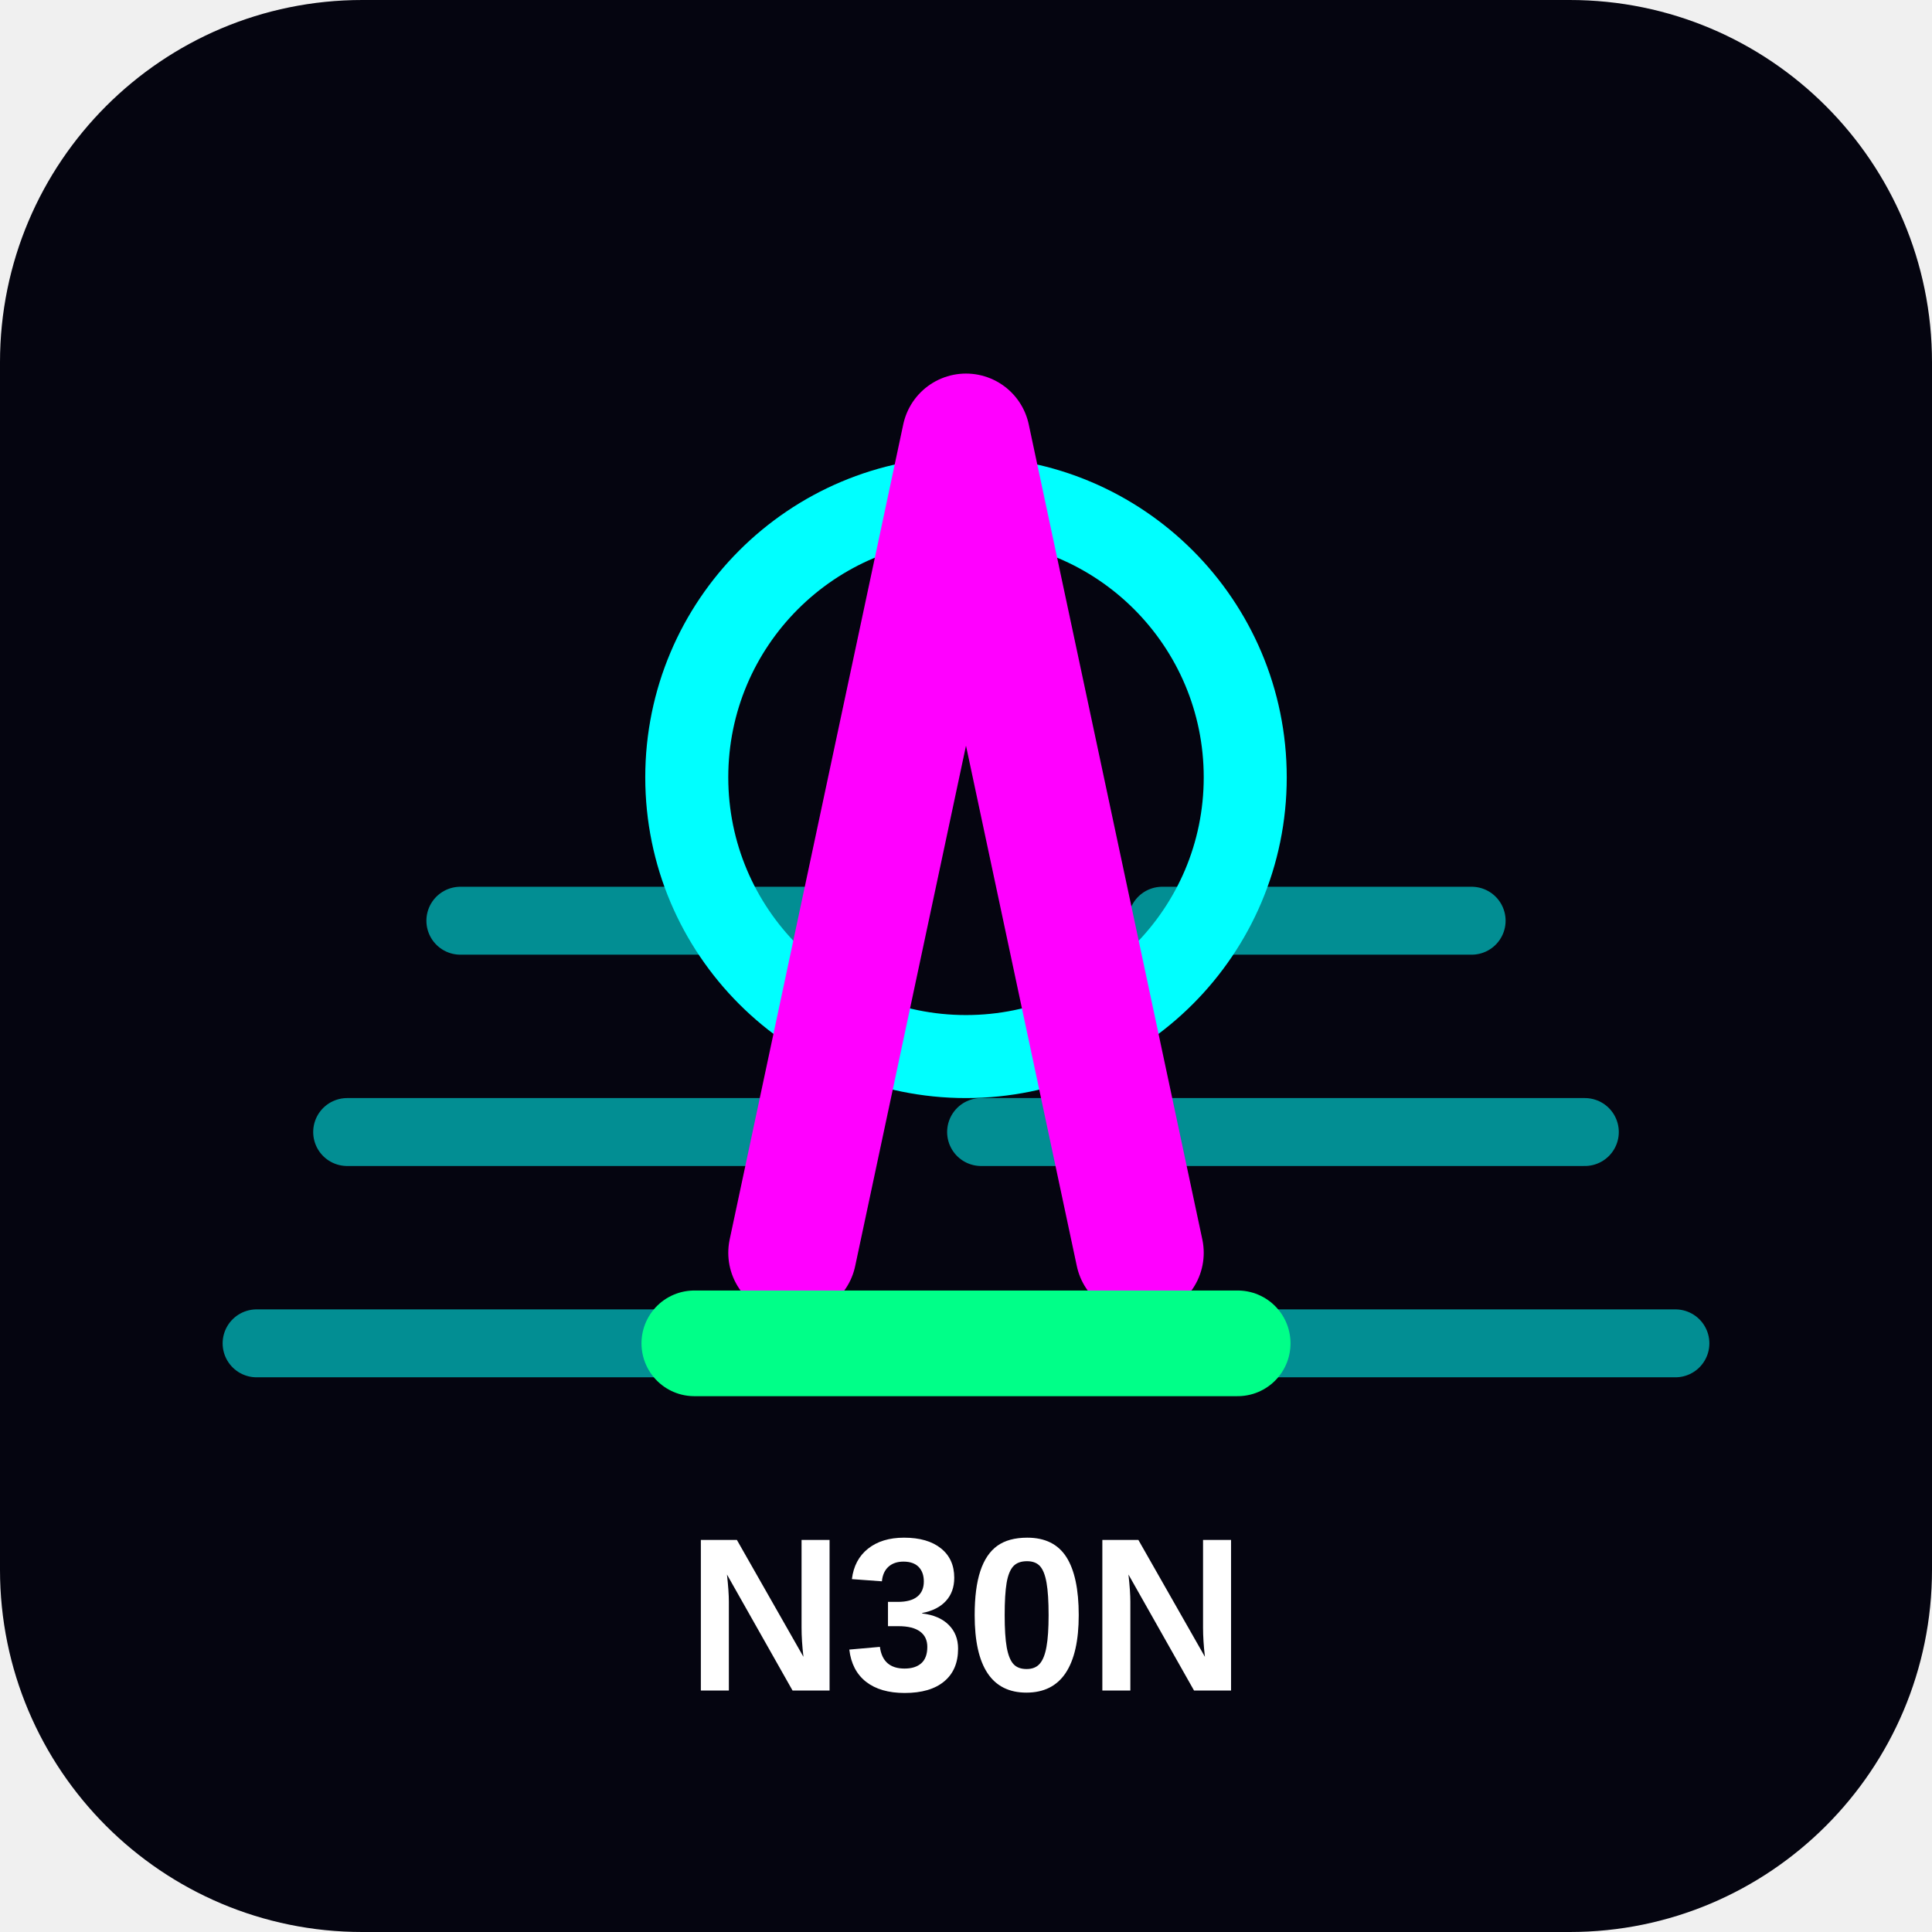
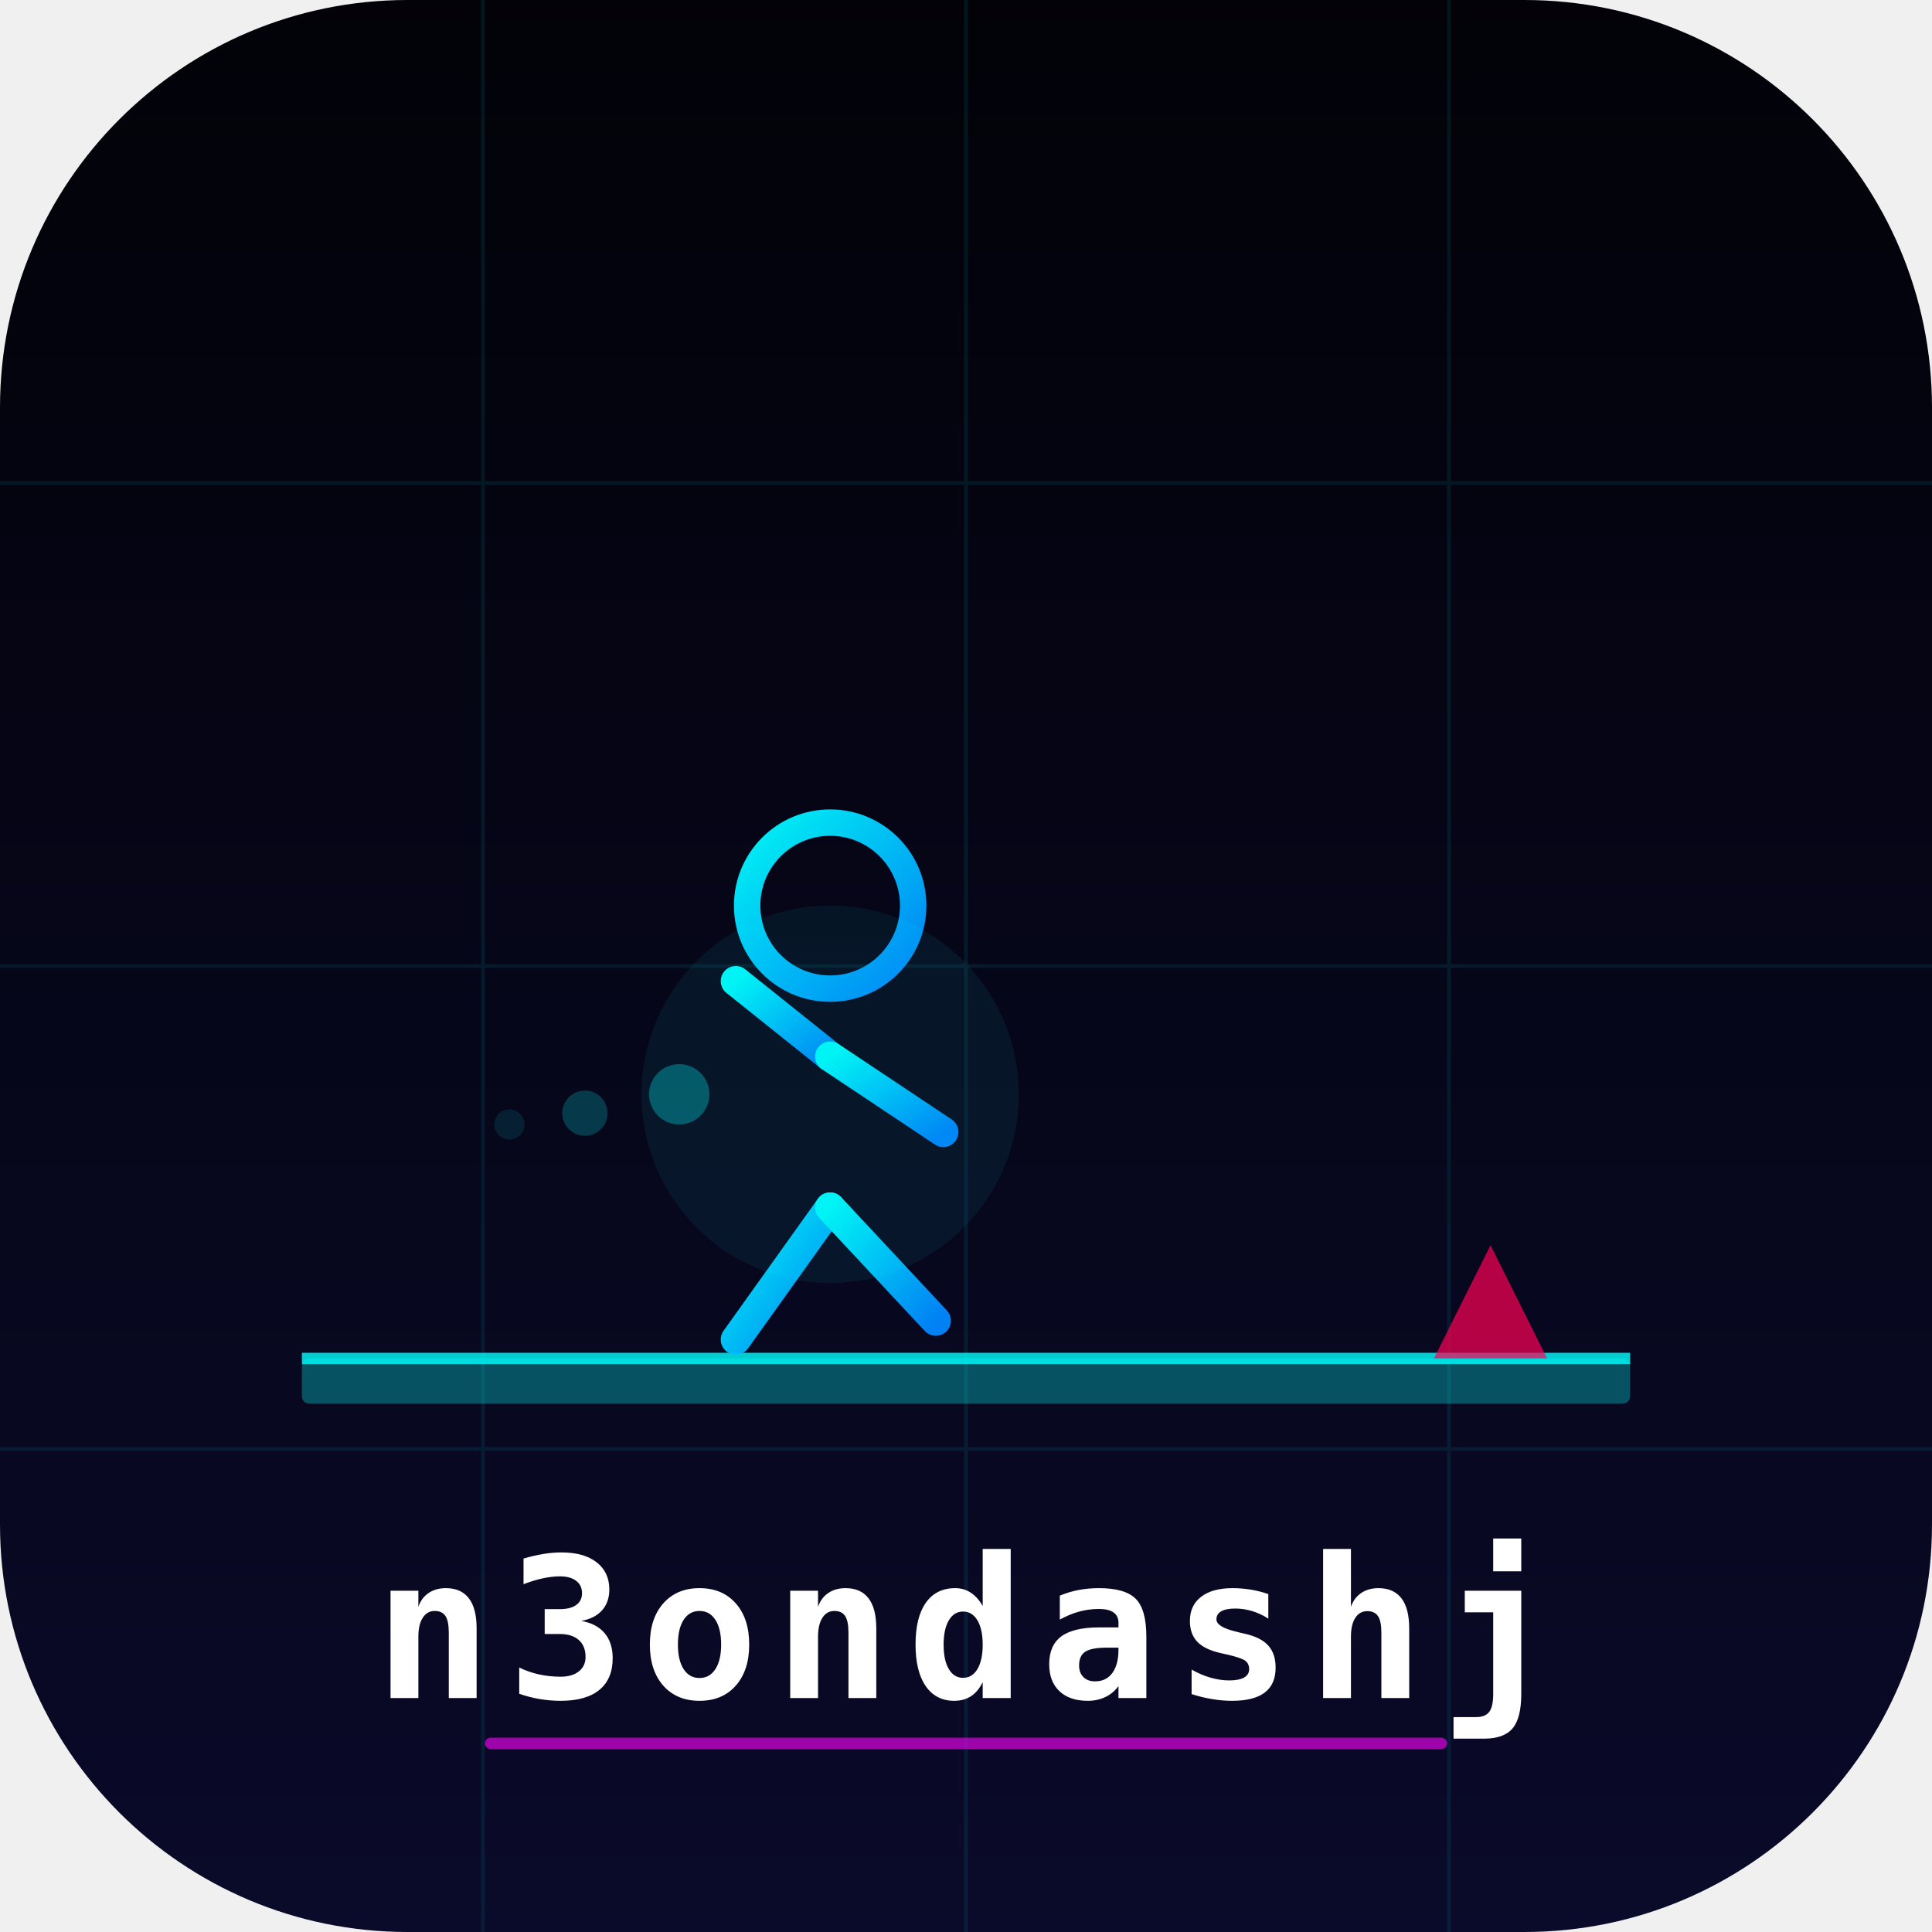
<svg xmlns="http://www.w3.org/2000/svg" viewBox="0 0 512 512">
-   <rect width="512" height="512" rx="96" fill="#050510" />
-   <path d="M68 356h376M92 300h110m58 0h160M122 244h104m82 0h82" stroke="#00ffff" stroke-width="18" stroke-linecap="round" opacity=".55" />
-   <circle cx="256" cy="206" r="74" fill="none" stroke="#00ffff" stroke-width="22" />
-   <path d="M210 332 256 116l46 216" fill="none" stroke="#ff00ff" stroke-width="34" stroke-linecap="round" stroke-linejoin="round" />
-   <path d="M184 356h144" stroke="#00ff88" stroke-width="28" stroke-linecap="round" />
-   <text x="256" y="448" text-anchor="middle" font-family="Arial, Helvetica, sans-serif" font-size="58" font-weight="900" fill="#ffffff">N30N</text>
+   <defs>
+     <linearGradient id="bg" x1="0" y1="0" x2="0" y2="1">
+       <stop offset="0%" stop-color="#020208" />
+       <stop offset="100%" stop-color="#0a0a2a" />
+     </linearGradient>
+     <linearGradient id="glow" x1="0" y1="0" x2="1" y2="1">
+       <stop offset="0%" stop-color="#0ff" />
+       <stop offset="100%" stop-color="#08f" />
+     </linearGradient>
+   </defs>
+   <rect width="512" height="512" rx="108" fill="url(#bg)" />
+   <g stroke="#0ff" stroke-width="1" opacity="0.08">
+     <line x1="0" y1="128" x2="512" y2="128" />
+     <line x1="0" y1="256" x2="512" y2="256" />
+     <line x1="0" y1="384" x2="512" y2="384" />
+     <line x1="128" y1="0" x2="128" y2="512" />
+     <line x1="256" y1="0" x2="256" y2="512" />
+     <line x1="384" y1="0" x2="384" y2="512" />
+   </g>
+   <rect x="80" y="360" width="352" height="12" rx="2" fill="#0ff" opacity="0.3" />
+   <line x1="80" y1="360" x2="432" y2="360" stroke="#0ff" stroke-width="3" opacity="0.8" />
+   <polygon points="380,360 395,330 410,360" fill="#f05" opacity="0.7" />
+   <g stroke="url(#glow)" stroke-width="8" stroke-linecap="round" fill="none" opacity="0.95">
+     <circle cx="220" cy="240" r="22" stroke-width="7" />
+     <line x1="220" y1="262" x2="220" y2="320" />
+     <line x1="220" y1="320" x2="195" y2="355" />
+     <line x1="220" y1="320" x2="248" y2="350" />
+     <line x1="220" y1="280" x2="195" y2="260" />
+     <line x1="220" y1="280" x2="250" y2="300" />
+   </g>
+   <circle cx="180" cy="290" r="8" fill="#0ff" opacity="0.3" />
+   <circle cx="155" cy="295" r="6" fill="#0ff" opacity="0.2" />
+   <circle cx="135" cy="298" r="4" fill="#0ff" opacity="0.1" />
+   <circle cx="220" cy="290" r="50" fill="#0ff" opacity="0.06" />
+   <text x="256" y="450" text-anchor="middle" font-family="monospace" font-size="52" font-weight="900" fill="#fff" letter-spacing="4">n3ondashj</text>
+   <line x1="130" y1="462" x2="382" y2="462" stroke="#f0f" stroke-width="3" stroke-linecap="round" opacity="0.6" />
</svg>
